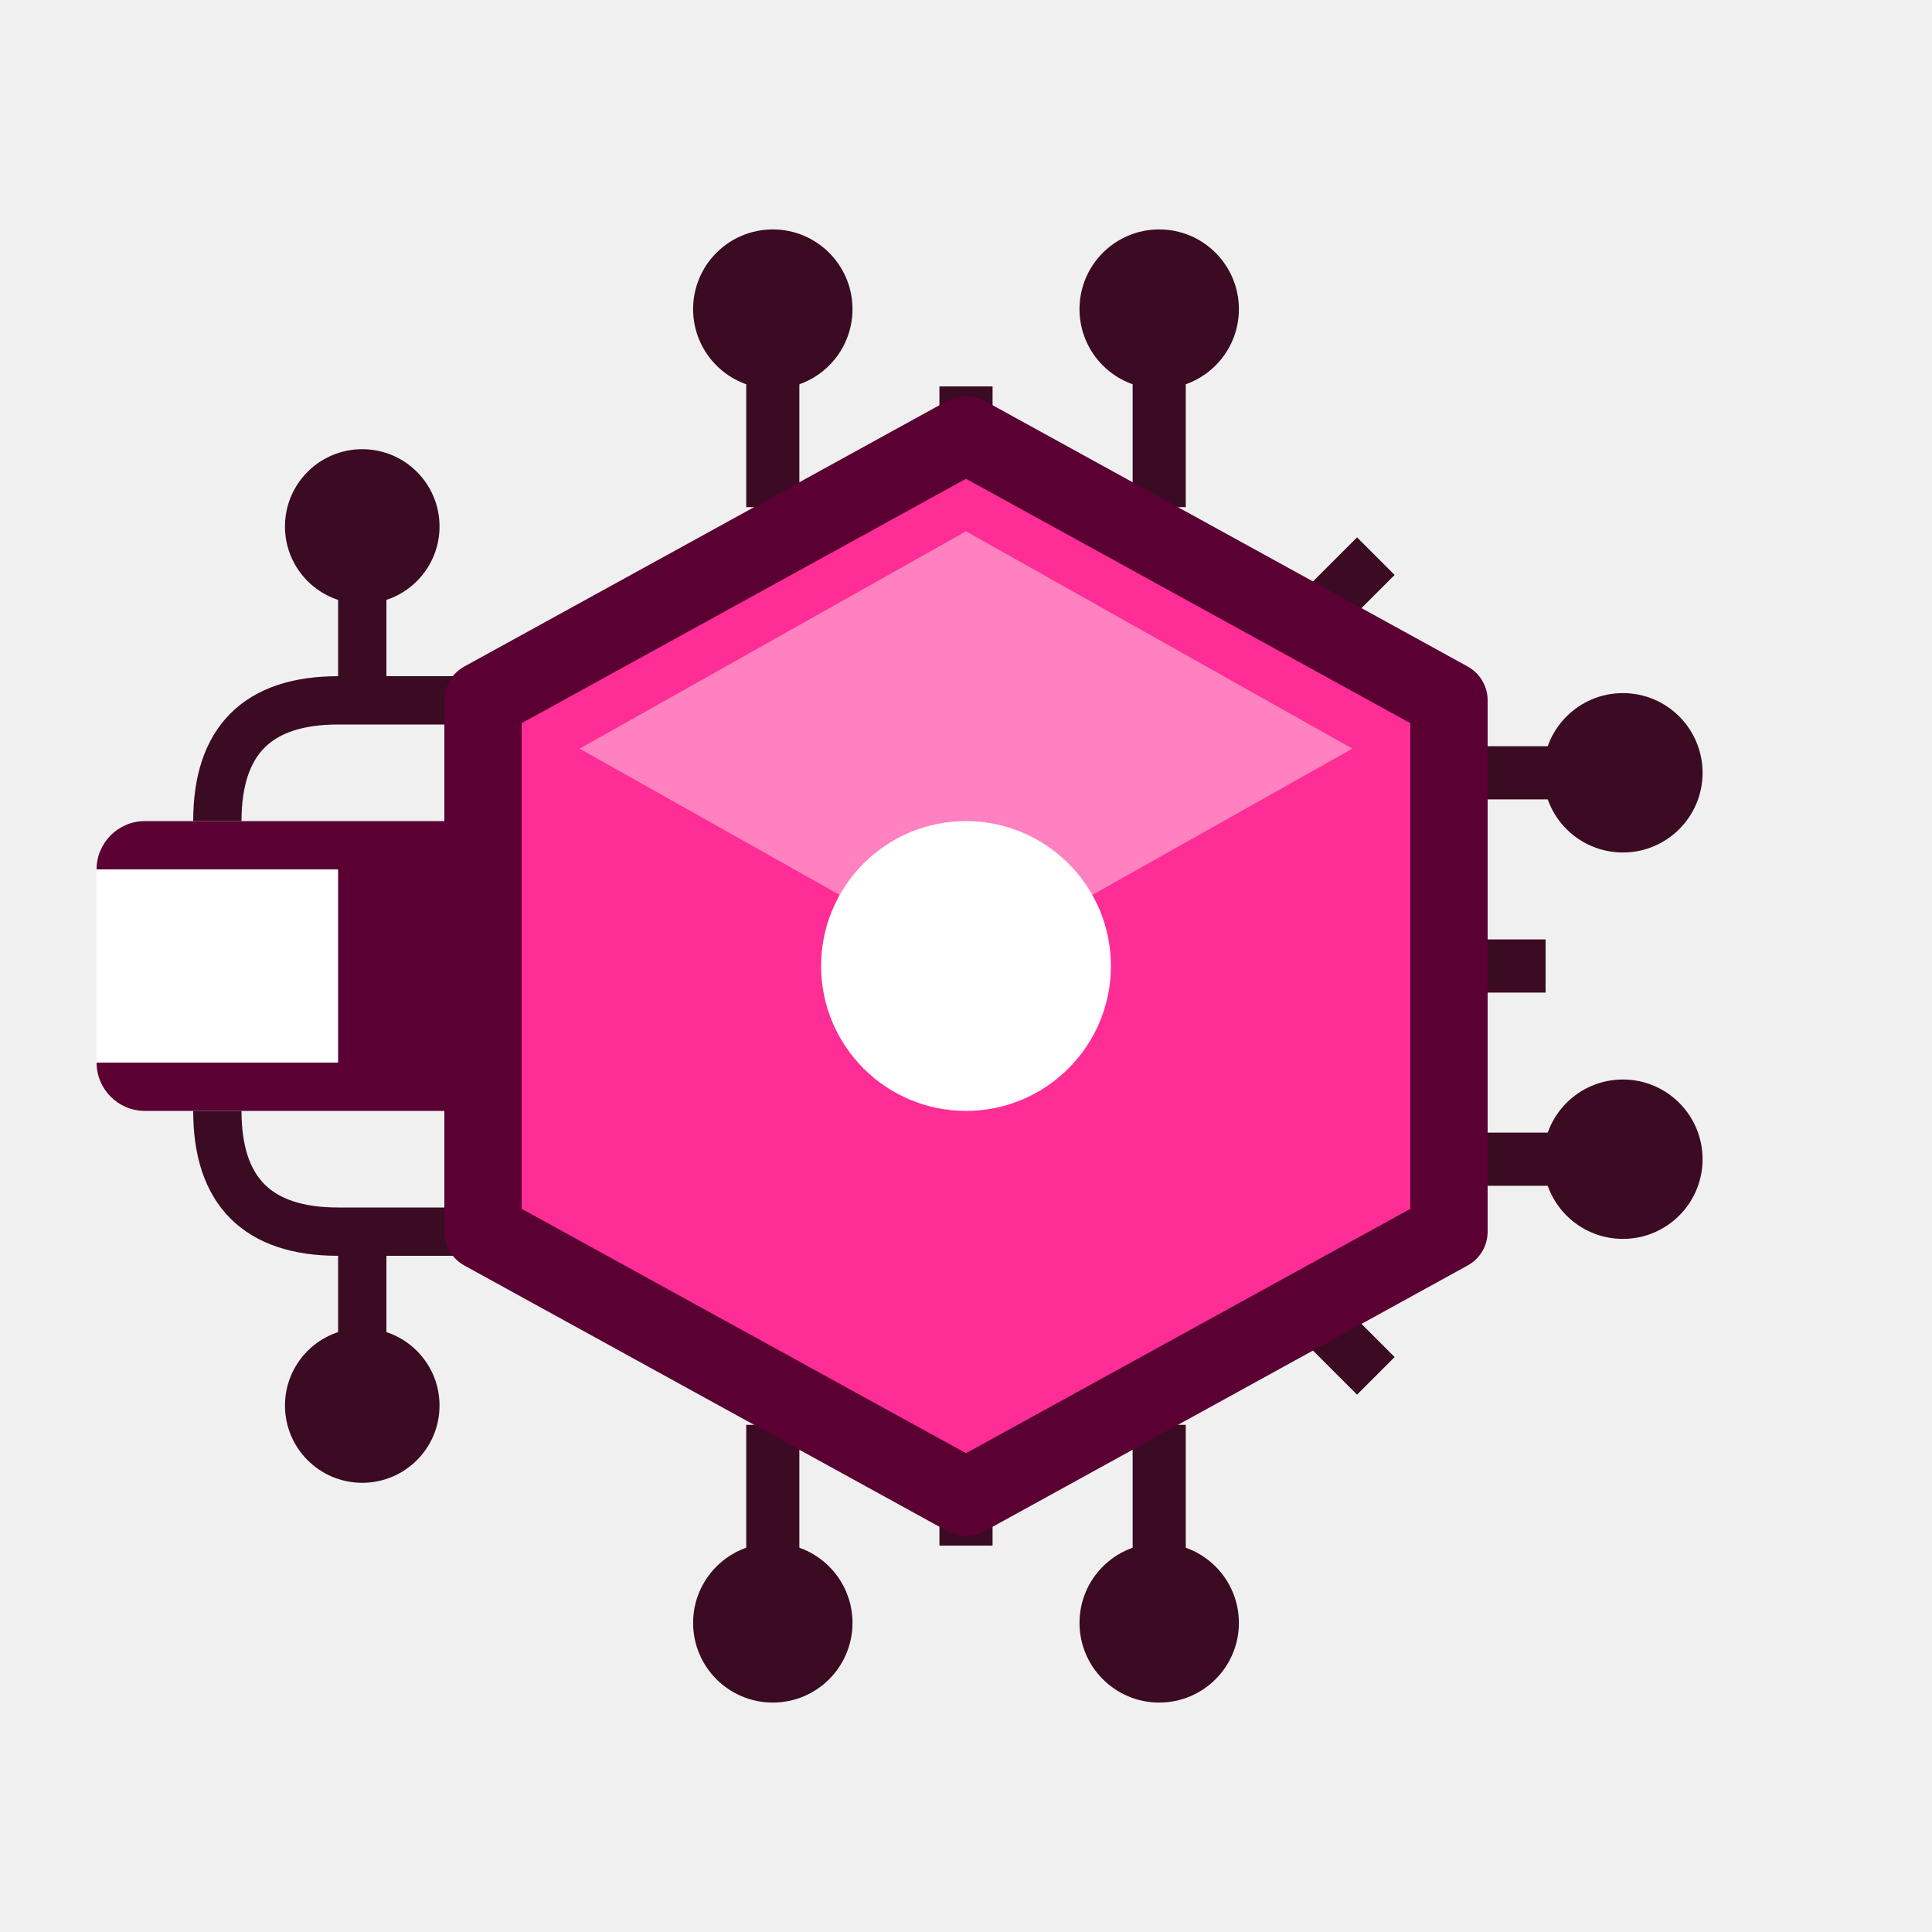
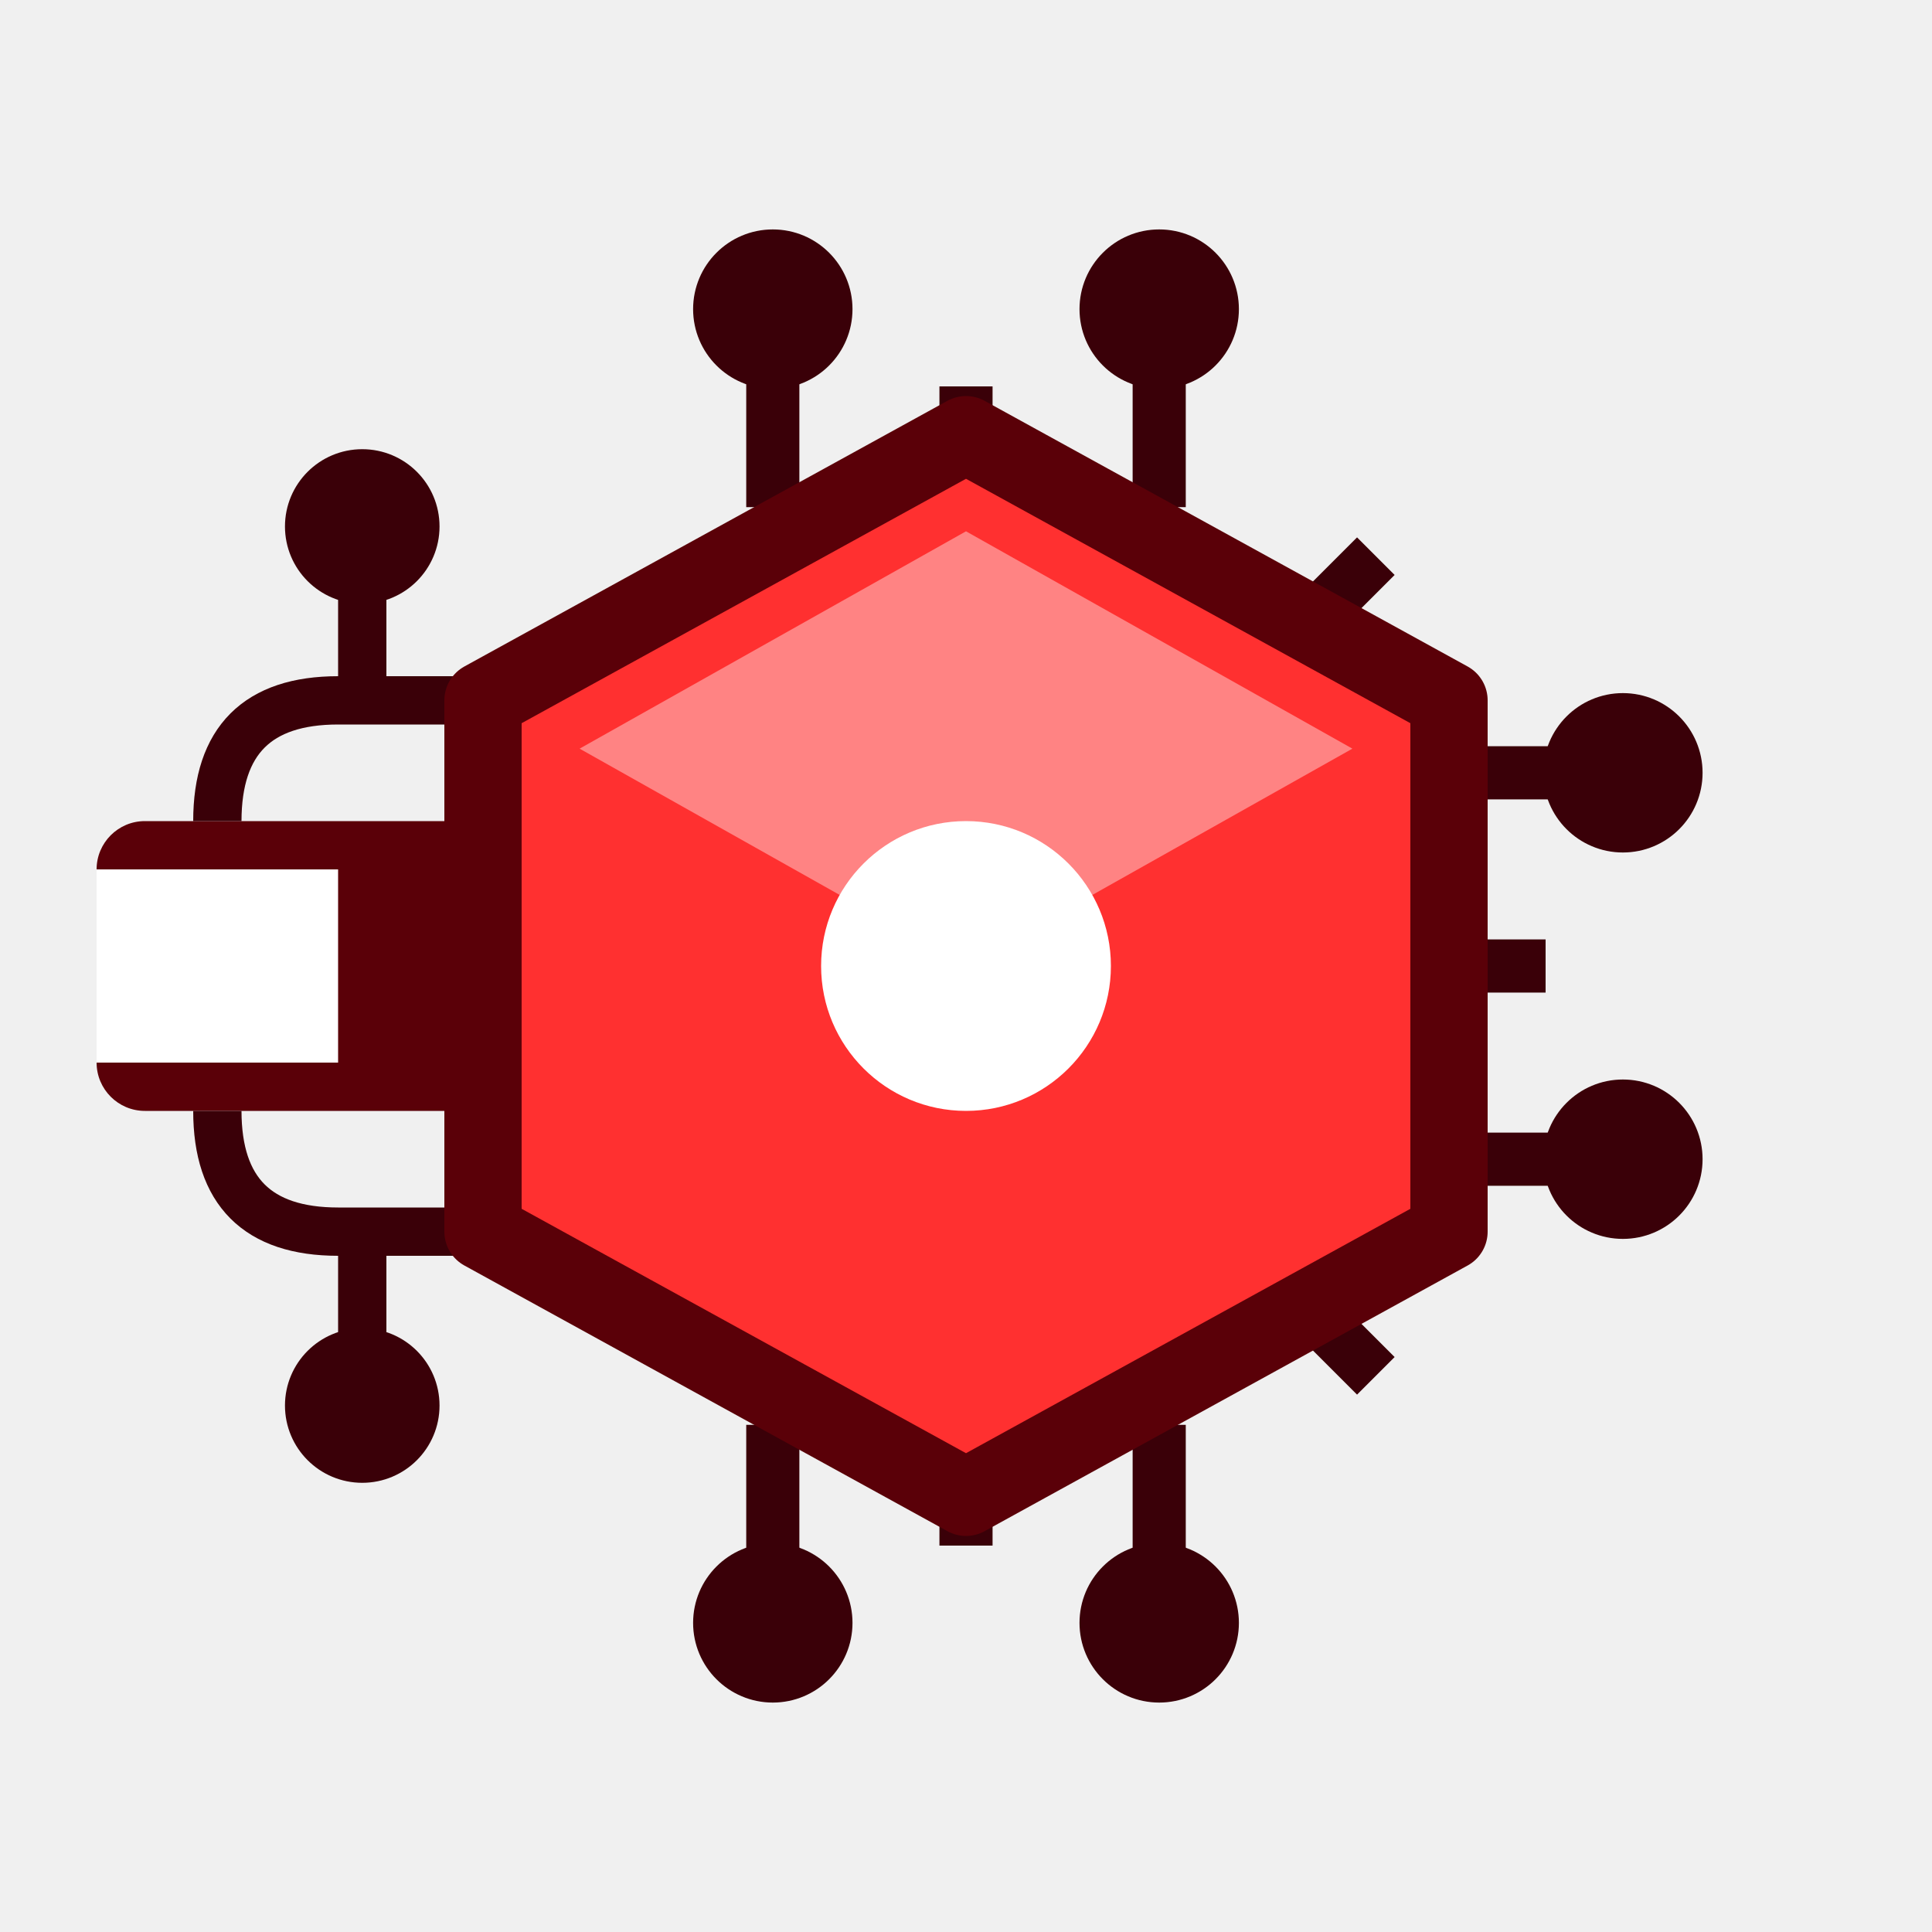
<svg xmlns="http://www.w3.org/2000/svg" viewBox="0 0 40 40" width="40" height="40" id="bug_W">
  <g transform="rotate(270 20 20)">
-     <rect x="17" y="2" width="6" height="12" rx="1" fill="#5a0033" />
+     <rect x="17" y="2" width="6" height="12" rx="1" fill="#5a0008" />
    <rect x="18" y="2" width="4" height="5" fill="#ffffff" />
  </g>
-   <g transform="rotate(270 20 20)" fill="none" stroke="#3a0b22" stroke-width="1">
+   <g transform="rotate(270 20 20)" fill="none" stroke="#3a0008" stroke-width="1">
    <path d="M14.5 14 L14.5 7 Q14.5 4.5 17 4.5" />
    <path d="M25.5 14 L25.5 7 Q25.5 4.5 23 4.5" />
  </g>
-   <g transform="rotate(270 20 20)" stroke="#3a0b22" stroke-width="1" fill="#3a0b22">
+   <g transform="rotate(270 20 20)" stroke="#3a0008" stroke-width="1" fill="#3a0008">
    <line x1="25.5" y1="7.5" x2="28.5" y2="7.5" />
    <circle cx="29.1" cy="7.5" r="1.1" />
    <line x1="14.5" y1="7.5" x2="11.5" y2="7.5" />
    <circle cx="10.9" cy="7.5" r="1.1" />
  </g>
-   <g transform="rotate(0 20 20) translate(-4 0)" stroke="#3a0b22" stroke-width="1.1" fill="#3a0b22">
+   <g transform="rotate(0 20 20) translate(-4 0)" stroke="#3a0008" stroke-width="1.1" fill="#3a0008">
    <line x1="20" y1="10.5" x2="20" y2="7" />
    <circle cx="20" cy="6.4" r="1.1" />
  </g>
-   <g transform="rotate(0 20 20) translate(0 0)" stroke="#3a0b22" stroke-width="1.1" fill="#3a0b22">
+   <g transform="rotate(0 20 20) translate(0 0)" stroke="#3a0008" stroke-width="1.1" fill="#3a0008">
    <line x1="20" y1="10.5" x2="20" y2="8" />
  </g>
-   <g transform="rotate(0 20 20) translate(4 0)" stroke="#3a0b22" stroke-width="1.1" fill="#3a0b22">
+   <g transform="rotate(0 20 20) translate(4 0)" stroke="#3a0008" stroke-width="1.1" fill="#3a0008">
    <line x1="20" y1="10.5" x2="20" y2="7" />
    <circle cx="20" cy="6.4" r="1.1" />
  </g>
-   <g transform="rotate(90 20 20) translate(-4 0)" stroke="#3a0b22" stroke-width="1.1" fill="#3a0b22">
+   <g transform="rotate(90 20 20) translate(-4 0)" stroke="#3a0008" stroke-width="1.1" fill="#3a0008">
    <line x1="20" y1="10.5" x2="20" y2="7" />
    <circle cx="20" cy="6.4" r="1.1" />
  </g>
-   <g transform="rotate(90 20 20) translate(0 0)" stroke="#3a0b22" stroke-width="1.1" fill="#3a0b22">
+   <g transform="rotate(90 20 20) translate(0 0)" stroke="#3a0008" stroke-width="1.1" fill="#3a0008">
    <line x1="20" y1="10.5" x2="20" y2="8" />
  </g>
-   <g transform="rotate(90 20 20) translate(4 0)" stroke="#3a0b22" stroke-width="1.1" fill="#3a0b22">
+   <g transform="rotate(90 20 20) translate(4 0)" stroke="#3a0008" stroke-width="1.1" fill="#3a0008">
    <line x1="20" y1="10.5" x2="20" y2="7" />
    <circle cx="20" cy="6.4" r="1.1" />
  </g>
-   <g transform="rotate(180 20 20) translate(-4 0)" stroke="#3a0b22" stroke-width="1.1" fill="#3a0b22">
+   <g transform="rotate(180 20 20) translate(-4 0)" stroke="#3a0008" stroke-width="1.1" fill="#3a0008">
    <line x1="20" y1="10.5" x2="20" y2="7" />
    <circle cx="20" cy="6.4" r="1.1" />
  </g>
-   <g transform="rotate(180 20 20) translate(0 0)" stroke="#3a0b22" stroke-width="1.1" fill="#3a0b22">
+   <g transform="rotate(180 20 20) translate(0 0)" stroke="#3a0008" stroke-width="1.1" fill="#3a0008">
    <line x1="20" y1="10.5" x2="20" y2="8" />
  </g>
-   <g transform="rotate(180 20 20) translate(4 0)" stroke="#3a0b22" stroke-width="1.1" fill="#3a0b22">
+   <g transform="rotate(180 20 20) translate(4 0)" stroke="#3a0008" stroke-width="1.1" fill="#3a0008">
    <line x1="20" y1="10.5" x2="20" y2="7" />
    <circle cx="20" cy="6.4" r="1.1" />
  </g>
-   <g transform="rotate(45 20 20) translate(0 0)" stroke="#3a0b22" stroke-width="1.1" fill="#3a0b22">
+   <g transform="rotate(45 20 20) translate(0 0)" stroke="#3a0008" stroke-width="1.1" fill="#3a0008">
    <line x1="20" y1="10.5" x2="20" y2="8" />
  </g>
-   <g transform="rotate(135 20 20) translate(0 0)" stroke="#3a0b22" stroke-width="1.1" fill="#3a0b22">
+   <g transform="rotate(135 20 20) translate(0 0)" stroke="#3a0008" stroke-width="1.1" fill="#3a0008">
    <line x1="20" y1="10.5" x2="20" y2="8" />
  </g>
-   <polygon points="20,9 30,14.5 30,25.5 20,31 10,25.5 10,14.5" fill="#ff2d95" stroke="#5a0033" stroke-width="1.6" stroke-linejoin="round" />
+   <polygon points="20,9 30,14.5 30,25.5 20,31 10,25.5 10,14.5" fill="#ff3030" stroke="#5a0008" stroke-width="1.6" stroke-linejoin="round" />
  <polygon points="20,11 28,15.5 20,20 12,15.5" fill="rgba(255,255,255,.4)" />
  <circle cx="20" cy="20" r="3" fill="#ffffff" />
</svg>
